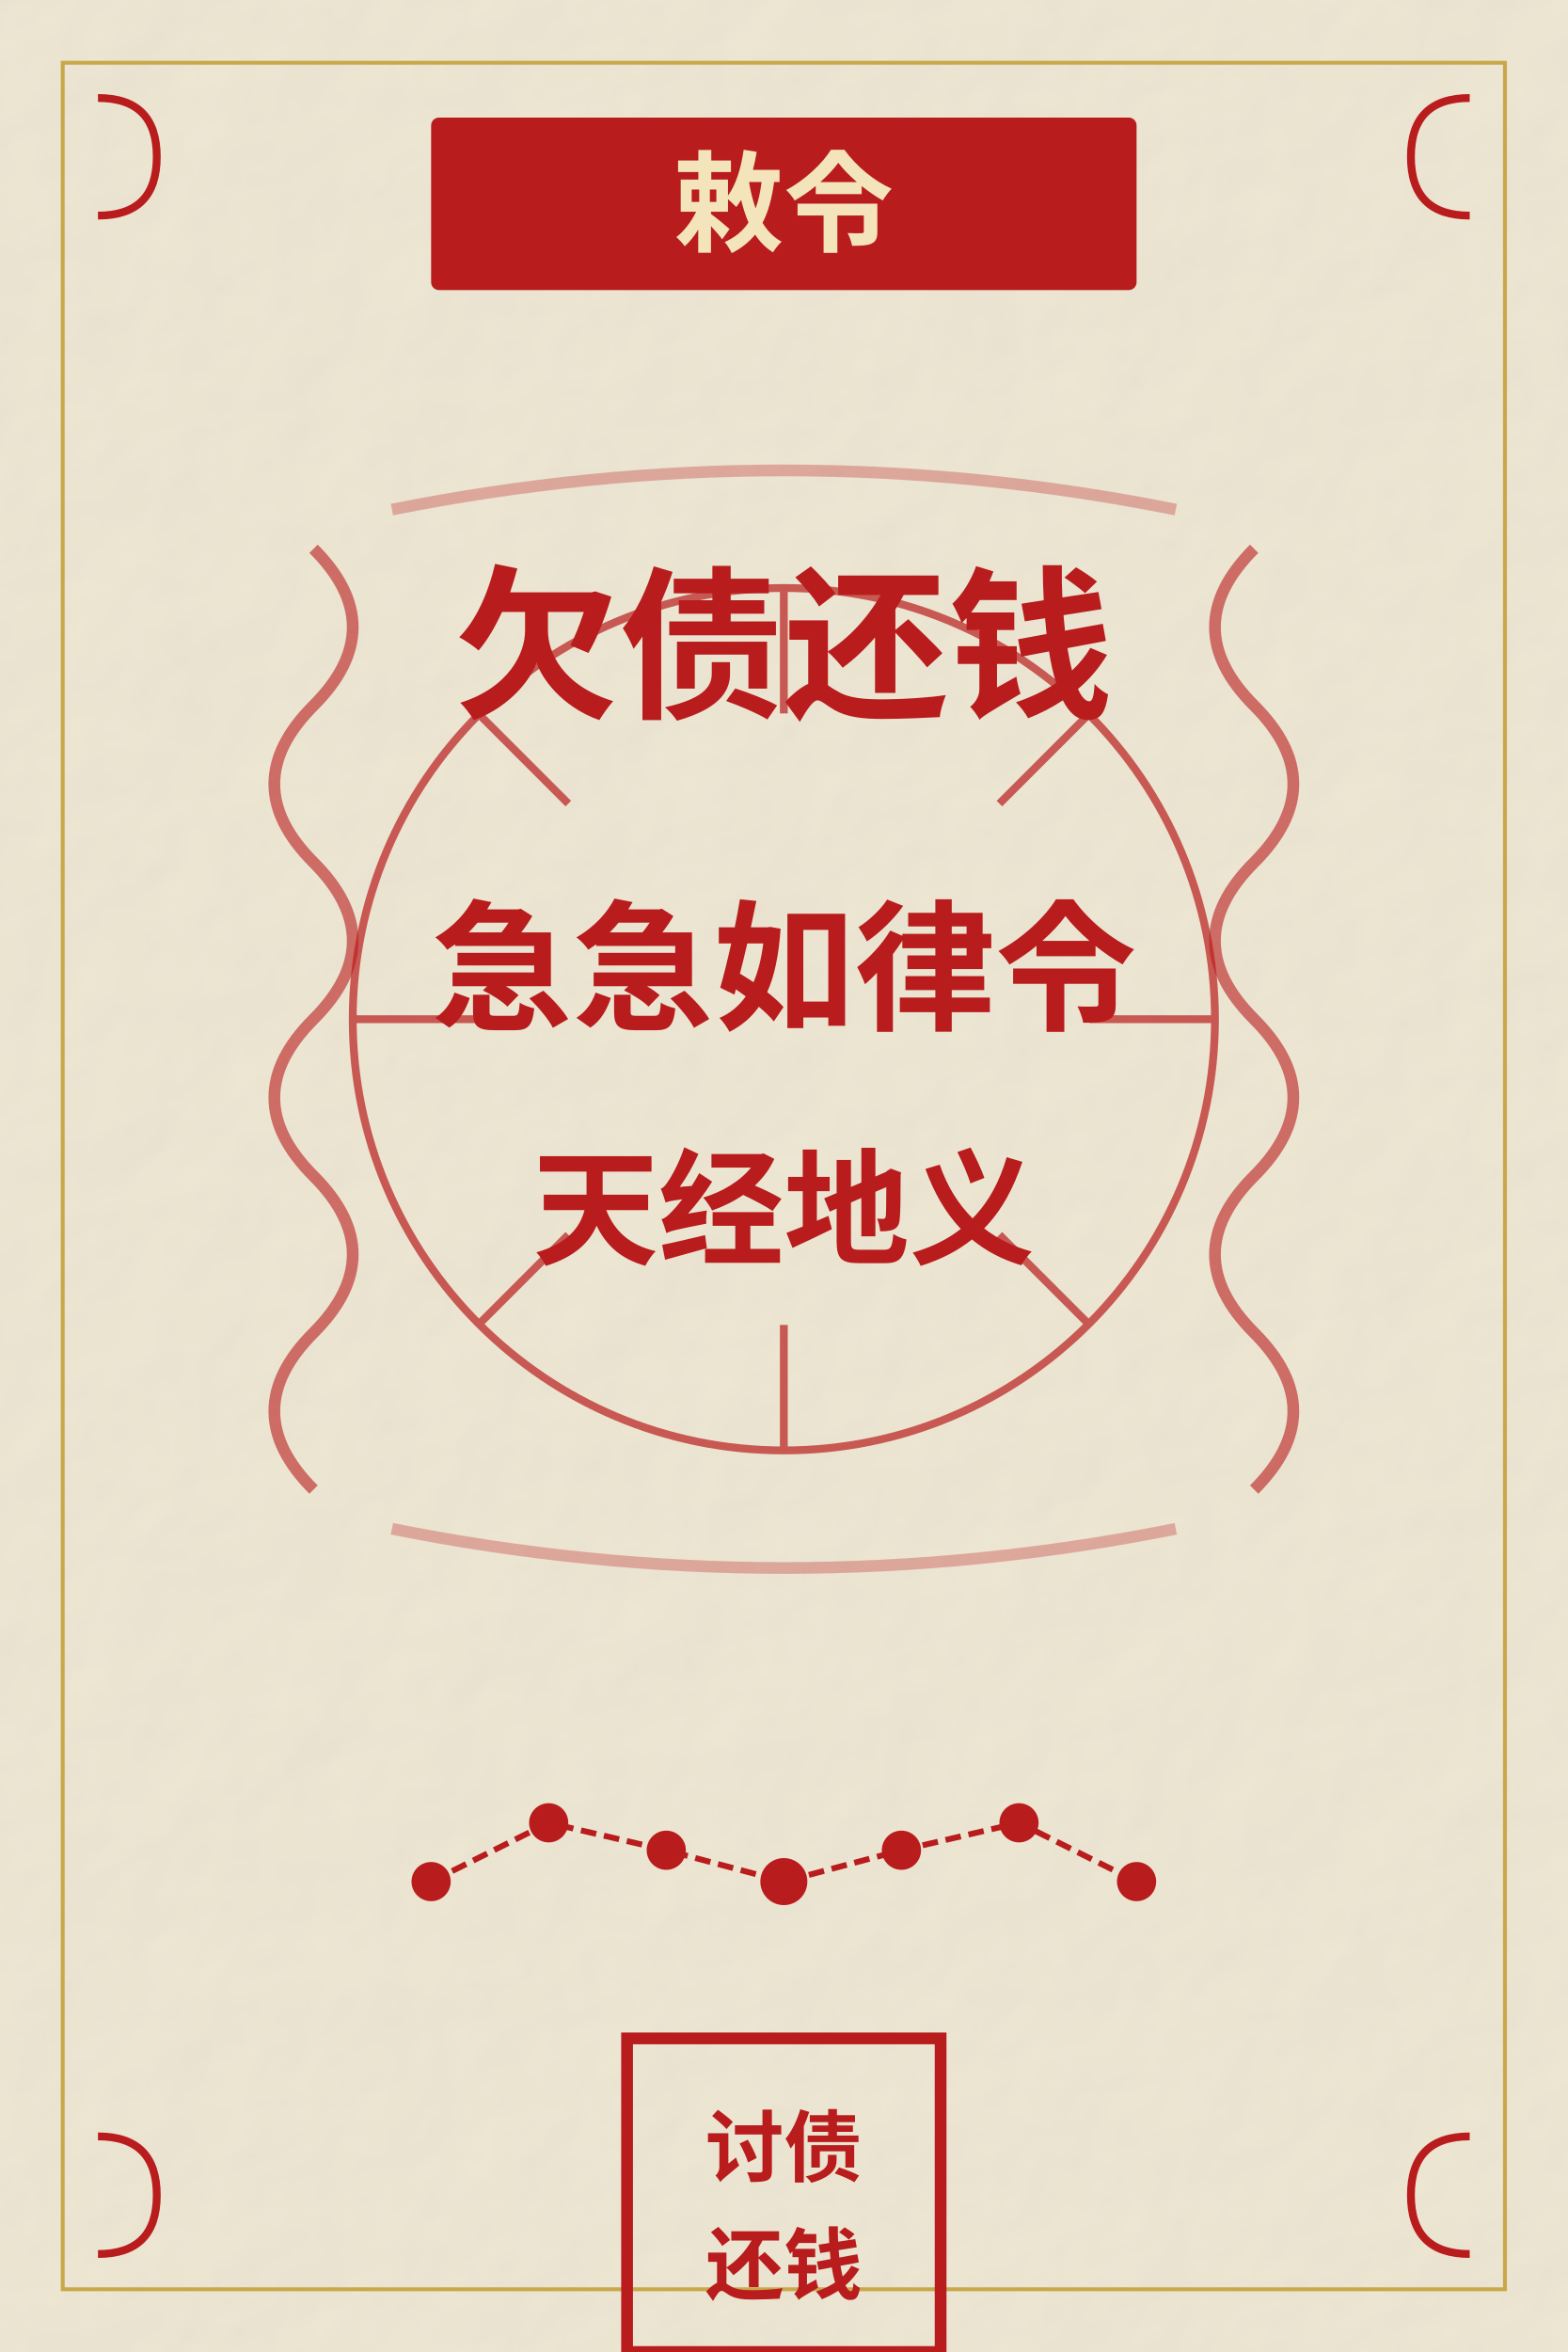
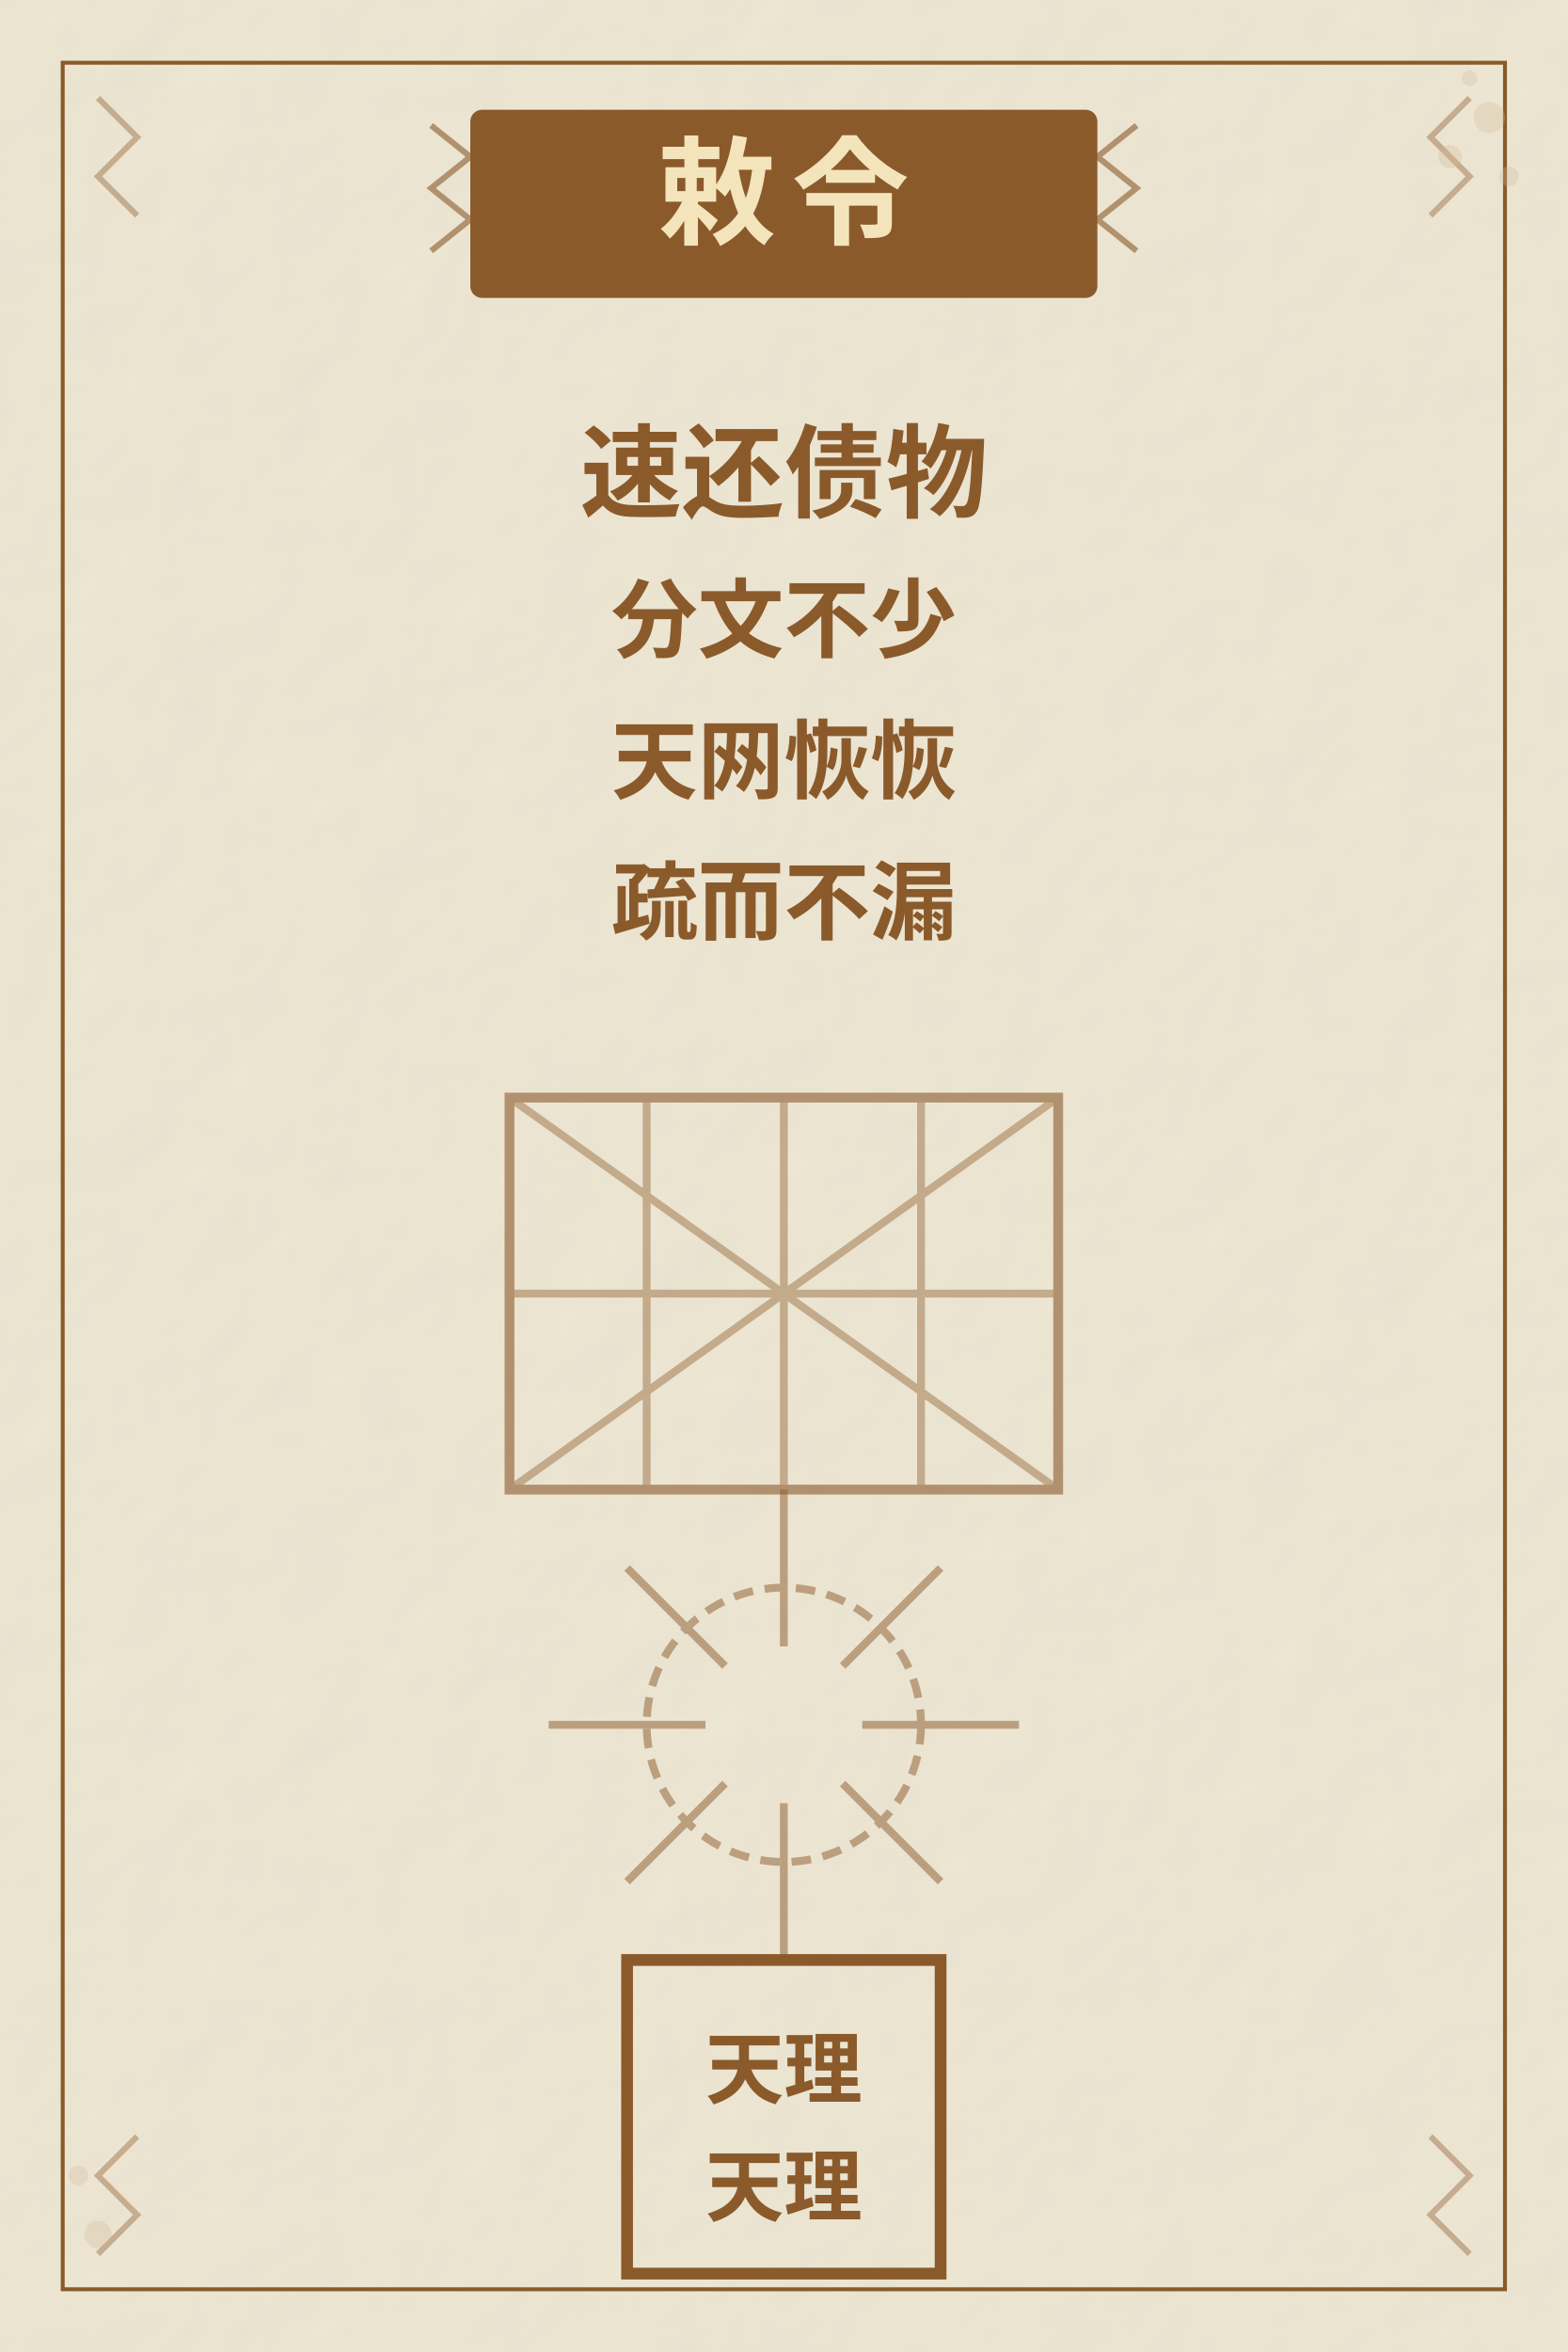
- <svg xmlns="http://www.w3.org/2000/svg" viewBox="0 0 400 600" width="240">
+ <svg xmlns="http://www.w3.org/2000/svg" viewBox="0 0 400 600" width="100%" preserveAspectRatio="xMidYMid meet">
  <defs>
-     <filter id="paper">
+     <filter id="paper_taozhai">
      <feTurbulence type="fractalNoise" baseFrequency="0.04" numOctaves="3" result="n" />
      <feDiffuseLighting in="n" lighting-color="#f4e4bc" surfaceScale="1.2">
        <feDistantLight azimuth="45" elevation="60" />
      </feDiffuseLighting>
    </filter>
  </defs>
-   <rect x="8" y="8" width="384" height="584" fill="#f4e4bc" stroke="#c9a84c" stroke-width="3" filter="url(#paper)" />
-   <rect x="16" y="16" width="368" height="568" fill="none" stroke="#c9a84c" stroke-width="1" />
-   <rect x="110" y="30" width="180" height="44" fill="#b91c1c" rx="2" />
-   <text x="200" y="62" text-anchor="middle" fill="#f4e4bc" font-size="28" font-family="'Noto Serif SC',serif" font-weight="bold">敕令</text>
-   <g transform="translate(200, 260)" fill="#b91c1c" font-family="'Noto Serif SC',serif" font-weight="bold" text-anchor="middle">
-     <text x="0" y="-80" font-size="42">欠债还钱</text>
-     <text x="0" y="0" font-size="36">急急如律令</text>
-     <text x="0" y="60" font-size="32">天经地义</text>
+   <rect x="8" y="8" width="384" height="584" fill="#f4e4bc" stroke="#8b5a2b" stroke-width="3" filter="url(#paper_taozhai)" />
+   <rect x="16" y="16" width="368" height="568" fill="none" stroke="#8b5a2b" stroke-width="1" />
+   <g fill="#8b5a2b">
+     <rect x="120" y="28" width="160" height="48" rx="3" />
+     <path d="M110,32 L120,40 L110,48 L120,56 L110,64" stroke="#8b5a2b" stroke-width="1.5" fill="none" opacity="0.6" />
+     <path d="M290,32 L280,40 L290,48 L280,56 L290,64" stroke="#8b5a2b" stroke-width="1.5" fill="none" opacity="0.6" />
  </g>
-   <g transform="translate(200, 260)" fill="none" stroke="#b91c1c" stroke-width="3" opacity="0.6">
-     <path d="M-120,-120 Q-100,-100 -120,-80 Q-140,-60 -120,-40 Q-100,-20 -120,0 Q-140,20 -120,40 Q-100,60 -120,80 Q-140,100 -120,120" />
-     <path d="M120,-120 Q100,-100 120,-80 Q140,-60 120,-40 Q100,-20 120,0 Q140,20 120,40 Q100,60 120,80 Q140,100 120,120" />
-     <path d="M-100,-130 Q0,-150 100,-130" opacity="0.5" />
-     <path d="M-100,130 Q0,150 100,130" opacity="0.5" />
+   <text x="200" y="60" text-anchor="middle" fill="#f4e4bc" font-size="30" font-family="'Noto Serif SC',serif" font-weight="bold" letter-spacing="4">敕令</text>
+   <g fill="#8b5a2b" font-family="'Noto Serif SC',serif" font-weight="bold" text-anchor="middle">
+     <text x="200" y="130" font-size="26">速还债物</text>
+     <text x="200" y="166" font-size="22">分文不少</text>
+     <text x="200" y="202" font-size="22">天网恢恢</text>
+     <text x="200" y="238" font-size="22">疏而不漏</text>
  </g>
-   <g transform="translate(200, 260)" fill="none" stroke="#b91c1c" stroke-width="2" opacity="0.7">
-     <circle cx="0" cy="0" r="110" />
-     <path d="M-110,0 L-78,0 M78,0 L110,0 M0,-110 L0,-78 M0,78 L0,110" />
-     <path d="M-78,-78 L-55,-55 M55,55 L78,78 M-78,78 L-55,55 M55,-55 L78,-78" />
+   <g transform="translate(200,330)" fill="none" stroke="#8b5a2b" stroke-width="2" opacity="0.6">
+     <path d="M-70,-50 L70,50 M-70,50 L70,-50 M-70,0 L70,0 M0,-50 L0,50 M-35,-50 L-35,50 M35,-50 L35,50" opacity="0.7" />
+     <rect x="-70" y="-50" width="140" height="100" fill="none" stroke-width="2.5" />
  </g>
-   <g transform="translate(200, 480)">
-     <circle cx="-90" cy="0" r="5" fill="#b91c1c" />
-     <circle cx="-60" cy="-15" r="5" fill="#b91c1c" />
-     <circle cx="-30" cy="-8" r="5" fill="#b91c1c" />
-     <circle cx="0" cy="0" r="6" fill="#b91c1c" />
-     <circle cx="30" cy="-8" r="5" fill="#b91c1c" />
-     <circle cx="60" cy="-15" r="5" fill="#b91c1c" />
-     <circle cx="90" cy="0" r="5" fill="#b91c1c" />
-     <path d="M-90,0 L-60,-15 L-30,-8 L0,0 L30,-8 L60,-15 L90,0" fill="none" stroke="#b91c1c" stroke-width="1.5" stroke-dasharray="4,2" />
+   <g transform="translate(200,440)" fill="none" stroke="#8b5a2b" stroke-width="2" opacity="0.5">
+     <path d="M-60,0 L-20,0 M20,0 L60,0 M0,-60 L0,-20 M0,20 L0,60" />
+     <path d="M-40,-40 L-15,-15 M15,15 L40,40 M-40,40 L-15,15 M15,-15 L40,-40" />
+     <circle cx="0" cy="0" r="35" stroke-dasharray="5,3" />
  </g>
-   <rect x="160" y="520" width="80" height="80" fill="none" stroke="#b91c1c" stroke-width="3" />
-   <text x="200" y="555" text-anchor="middle" fill="#b91c1c" font-size="20" font-family="'Noto Serif SC',serif" font-weight="bold">讨债</text>
-   <text x="200" y="585" text-anchor="middle" fill="#b91c1c" font-size="20" font-family="'Noto Serif SC',serif" font-weight="bold">还钱</text>
-   <path d="M25,25 Q40,25 40,40 Q40,55 25,55" fill="none" stroke="#b91c1c" stroke-width="2" />
-   <path d="M375,25 Q360,25 360,40 Q360,55 375,55" fill="none" stroke="#b91c1c" stroke-width="2" />
-   <path d="M25,575 Q40,575 40,560 Q40,545 25,545" fill="none" stroke="#b91c1c" stroke-width="2" />
-   <path d="M375,575 Q360,575 360,560 Q360,545 375,545" fill="none" stroke="#b91c1c" stroke-width="2" />
+   <rect x="160" y="500" width="80" height="80" fill="none" stroke="#8b5a2b" stroke-width="3" />
+   <text x="200" y="535" text-anchor="middle" fill="#8b5a2b" font-size="20" font-family="'Noto Serif SC',serif" font-weight="bold">天理</text>
+   <text x="200" y="565" text-anchor="middle" fill="#8b5a2b" font-size="20" font-family="'Noto Serif SC',serif" font-weight="bold">天理</text>
+   <g fill="none" stroke="#8b5a2b" stroke-width="1.5" opacity="0.4">
+     <path d="M25,25 L35,35 L25,45 L35,55" />
+     <path d="M375,25 L365,35 L375,45 L365,55" />
+     <path d="M25,575 L35,565 L25,555 L35,545" />
+     <path d="M375,575 L365,565 L375,555 L365,545" />
+   </g>
+   <g fill="#d4b896" opacity="0.3">
+     <circle cx="380" cy="30" r="4" />
+     <circle cx="370" cy="40" r="3" />
+     <circle cx="385" cy="45" r="2.5" />
+     <circle cx="375" cy="20" r="2" />
+     <circle cx="25" cy="570" r="3.5" />
+     <circle cx="20" cy="555" r="2.5" />
+   </g>
</svg>
